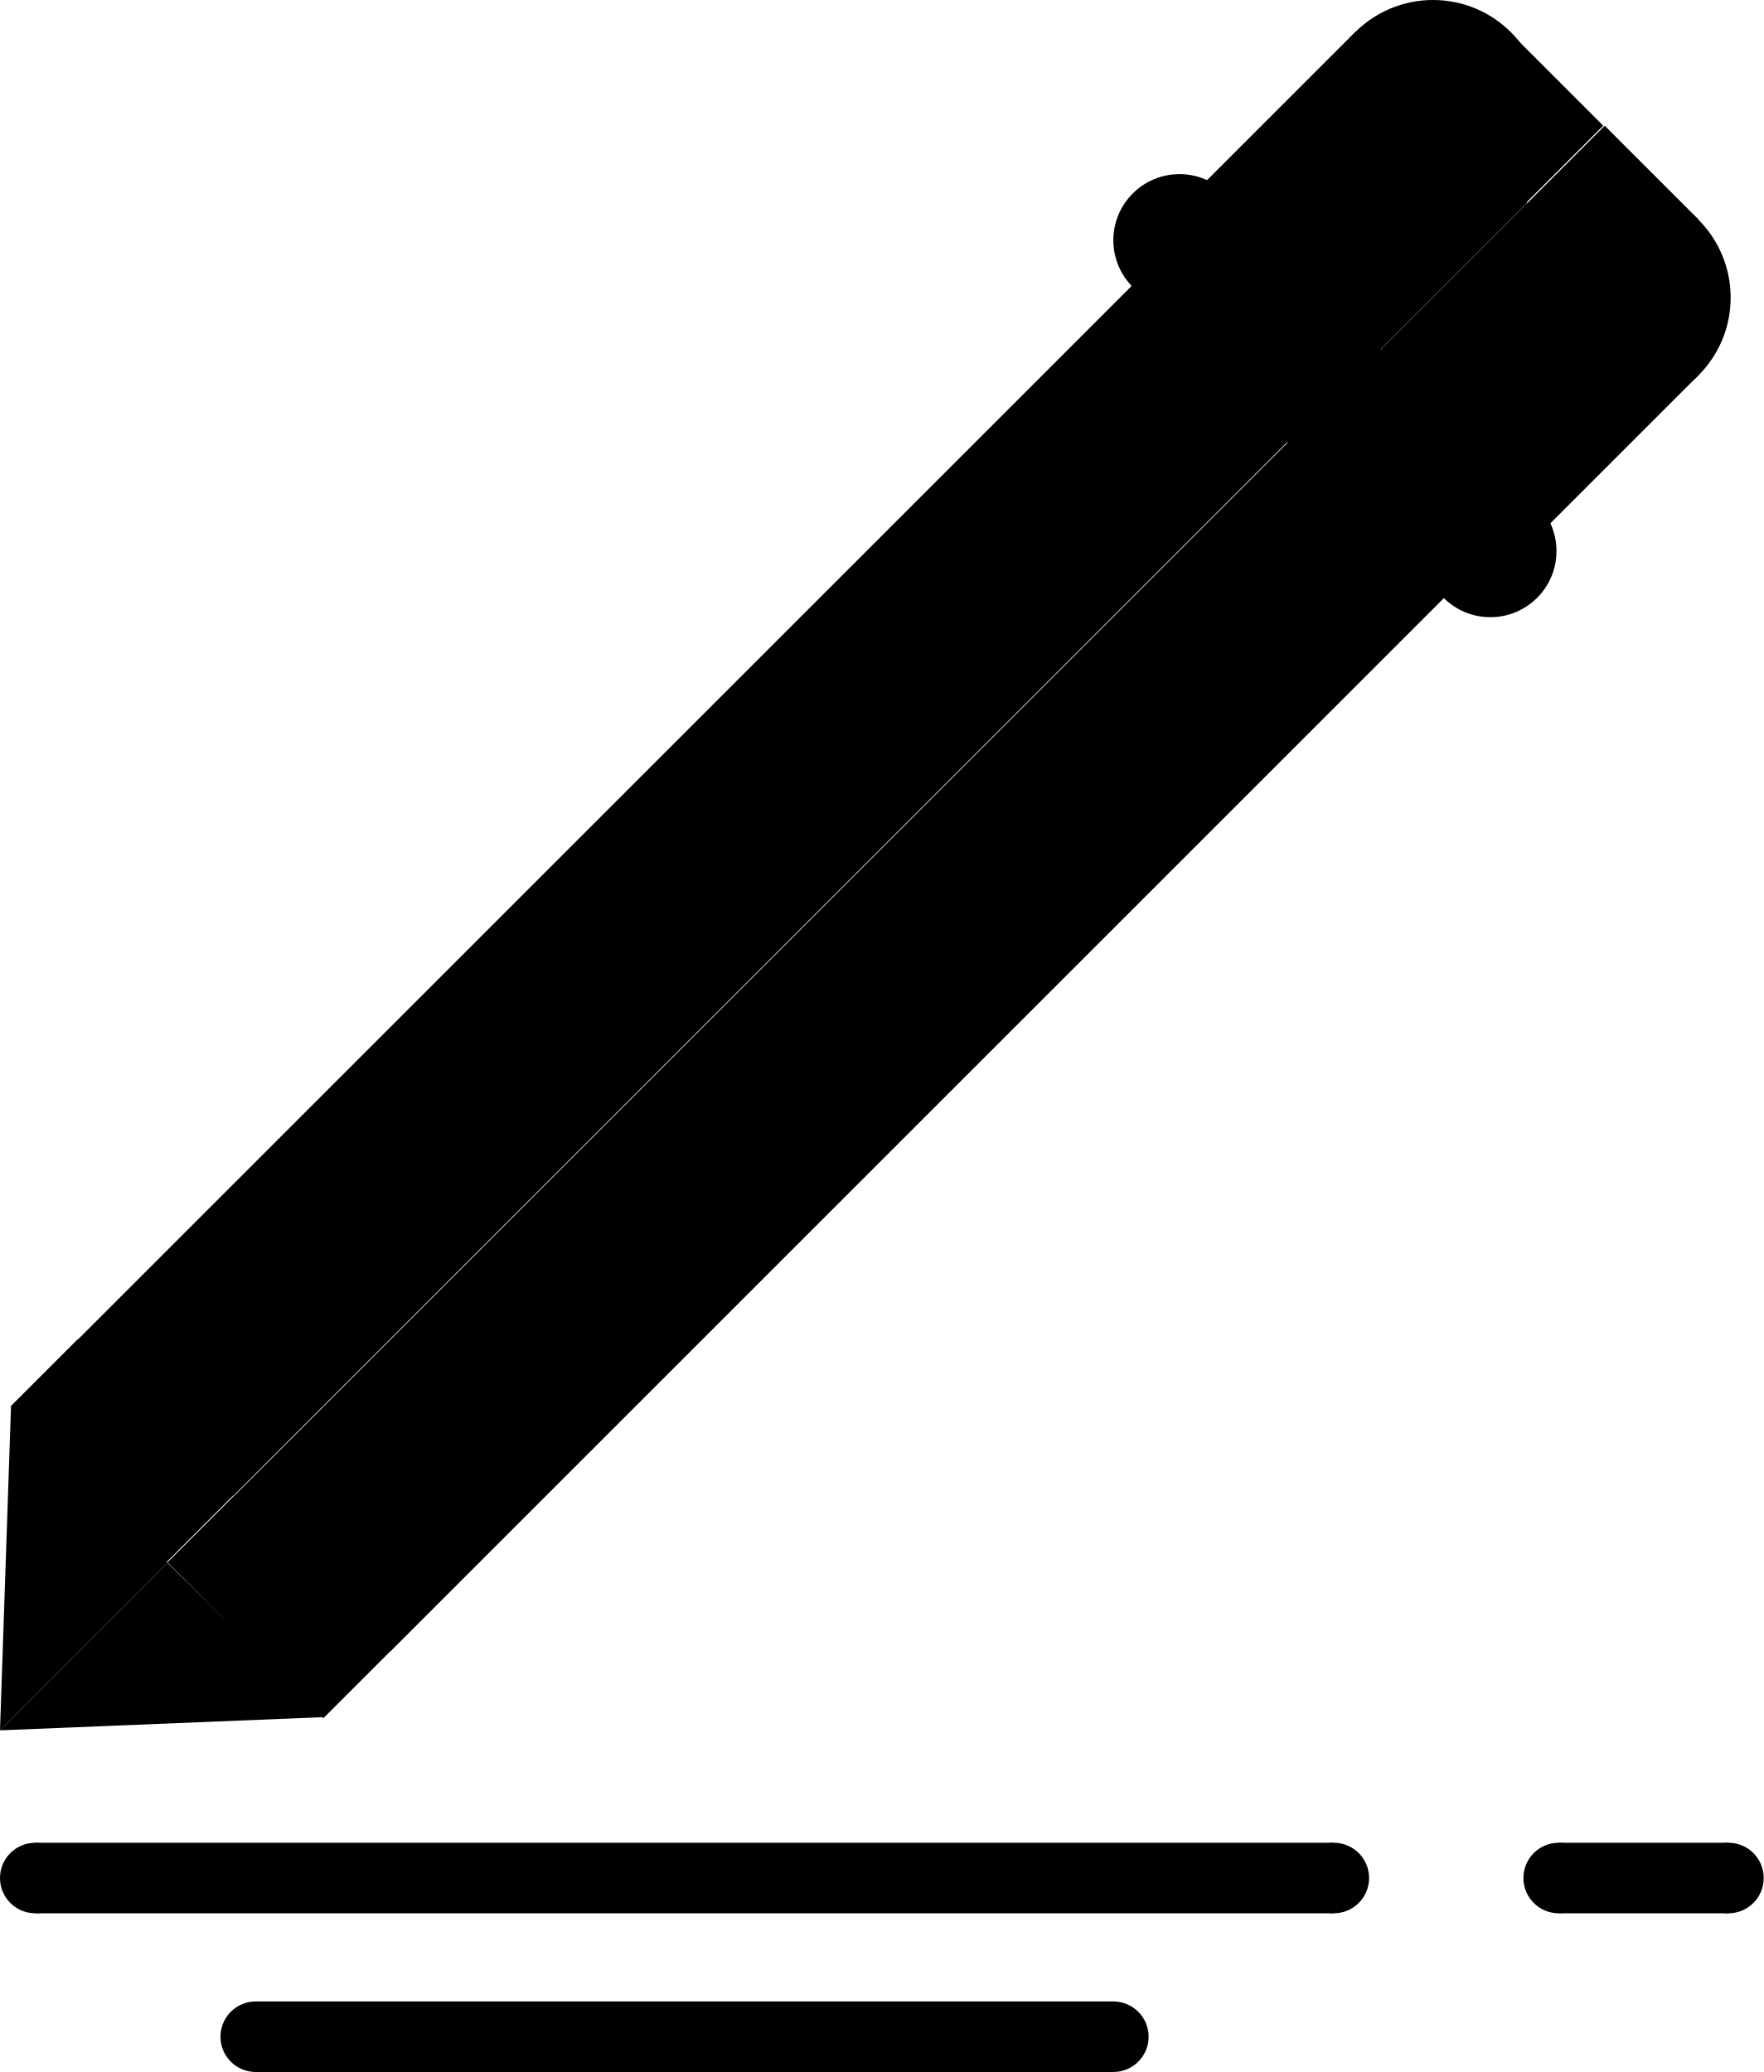
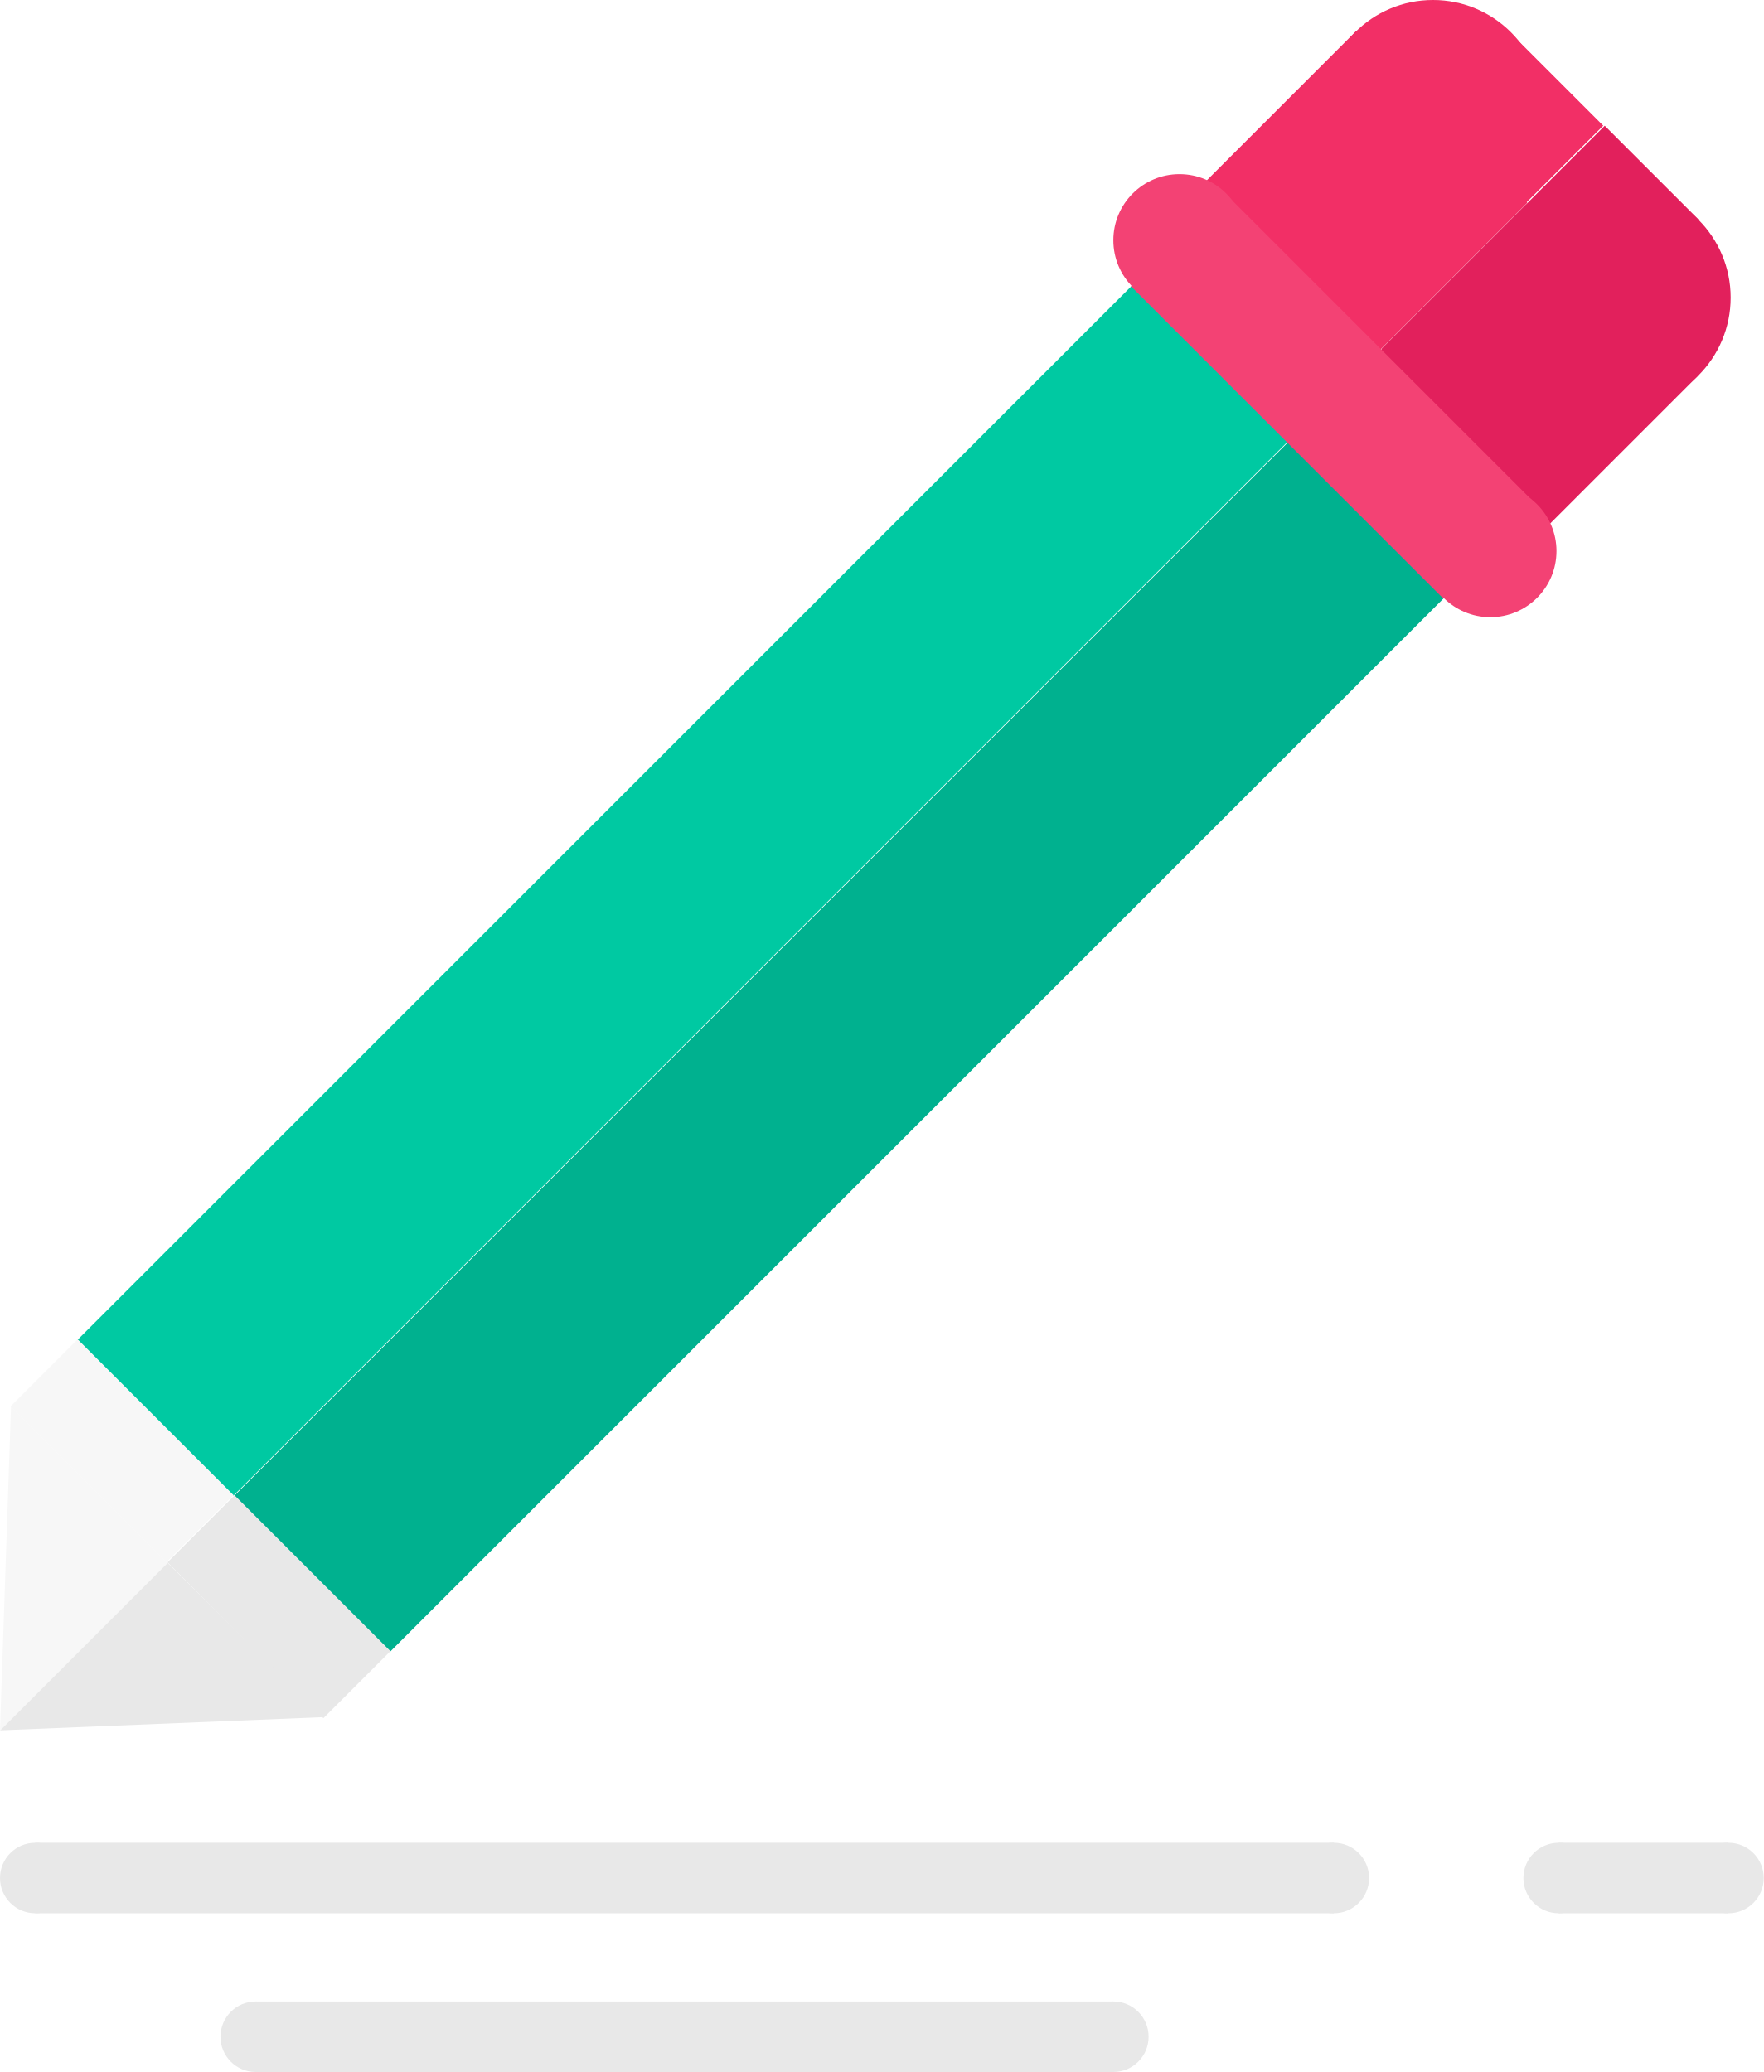
<svg xmlns="http://www.w3.org/2000/svg" version="1.1" id="Layer_1" x="0px" y="0px" viewBox="0 0 80 94" style="enable-background:new 0 0 80 94;" xml:space="preserve">
  <style type="text/css">
	.st0{fill:#00C9A2;}
	.st1{fill:#00B18F;}
	.st2{fill:#E2205C;}
	.st3{fill:#F22F66;}
	.st4{fill:#F34274;}
	.st5{fill:#F7F7F7;}
	.st6{fill:#E8E8E8;}
</style>
  <g id="Edit_-_Green">
-     <rect x="-3.3" y="34.3" transform="matrix(0.7071 -0.7071 0.7071 0.7071 -18.4013 34.196)" className="st0" width="70.7" height="10" />
-     <rect x="3.8" y="41.4" transform="matrix(0.7071 -0.7071 0.7071 0.7071 -21.3287 41.2656)" className="st1" width="70.7" height="10" />
-     <circle className="st2" cx="73.5" cy="13.5" r="5" />
-     <circle className="st3" cx="65" cy="5" r="5" />
-     <rect x="62.6" y="12" transform="matrix(0.7071 -0.7071 0.7071 0.7071 7.7898 53.7481)" className="st2" width="12.3" height="11" />
-     <rect x="54.9" y="4.2" transform="matrix(0.7071 -0.7071 0.7071 0.7071 11.0142 45.9673)" className="st3" width="12.3" height="11" />
-     <rect x="62.7" y="9.9" transform="matrix(0.7071 -0.7071 0.7071 0.7071 11.3417 53.1509)" className="st2" width="14.3" height="6" />
-     <rect x="58.4" y="5.6" transform="matrix(0.7071 -0.7071 0.7071 0.7071 13.1124 48.905)" className="st3" width="14.3" height="6" />
-     <circle className="st4" cx="53.5" cy="10.9" r="3" />
-     <circle className="st4" cx="67.6" cy="25" r="3" />
-     <rect x="57.5" y="7.9" transform="matrix(0.7071 -0.7071 0.7071 0.7071 5.0515 48.0546)" className="st4" width="6" height="20" />
-     <rect x="3.4" y="60.8" transform="matrix(0.7071 -0.7071 0.7071 0.7071 -44.9151 23.2132)" className="st5" width="4.3" height="10" />
-     <rect x="10.5" y="67.9" transform="matrix(0.7071 -0.7071 0.7071 0.7071 -47.8396 30.2898)" className="st6" width="4.3" height="10" />
-     <polygon className="st6" points="0,78.5 14.7,77.9 7.6,70.9  " />
-     <polygon className="st5" points="0,78.5 0.5,63.8 7.6,70.9  " />
-     <circle className="st6" cx="1.6" cy="85.2" r="1.6" />
-     <circle className="st6" cx="60.5" cy="85.2" r="1.6" />
-     <circle className="st6" cx="78.4" cy="85.2" r="1.6" />
-     <circle className="st6" cx="70.7" cy="85.2" r="1.6" />
-     <rect x="70.7" y="83.6" className="st6" width="7.7" height="3.2" />
-     <rect x="1.6" y="83.6" className="st6" width="58.9" height="3.2" />
-     <circle className="st6" cx="11.6" cy="92.4" r="1.6" />
-     <circle className="st6" cx="50.5" cy="92.4" r="1.6" />
-     <rect x="11.6" y="90.8" className="st6" width="38.9" height="3.2" />
+     <rect x="-3.3" y="34.3" transform="matrix(0.7071 -0.7071 0.7071 0.7071 -18.4013 34.196)" class="st0" width="70.7" height="10" />
+     <rect x="3.8" y="41.4" transform="matrix(0.7071 -0.7071 0.7071 0.7071 -21.3287 41.2656)" class="st1" width="70.7" height="10" />
+     <circle class="st2" cx="73.5" cy="13.5" r="5" />
+     <circle class="st3" cx="65" cy="5" r="5" />
+     <rect x="62.6" y="12" transform="matrix(0.7071 -0.7071 0.7071 0.7071 7.7898 53.7481)" class="st2" width="12.3" height="11" />
+     <rect x="54.9" y="4.2" transform="matrix(0.7071 -0.7071 0.7071 0.7071 11.0142 45.9673)" class="st3" width="12.3" height="11" />
+     <rect x="62.7" y="9.9" transform="matrix(0.7071 -0.7071 0.7071 0.7071 11.3417 53.1509)" class="st2" width="14.3" height="6" />
+     <rect x="58.4" y="5.6" transform="matrix(0.7071 -0.7071 0.7071 0.7071 13.1124 48.905)" class="st3" width="14.3" height="6" />
+     <circle class="st4" cx="53.5" cy="10.9" r="3" />
+     <circle class="st4" cx="67.6" cy="25" r="3" />
+     <rect x="57.5" y="7.9" transform="matrix(0.7071 -0.7071 0.7071 0.7071 5.0515 48.0546)" class="st4" width="6" height="20" />
+     <rect x="3.4" y="60.8" transform="matrix(0.7071 -0.7071 0.7071 0.7071 -44.9151 23.2132)" class="st5" width="4.3" height="10" />
+     <rect x="10.5" y="67.9" transform="matrix(0.7071 -0.7071 0.7071 0.7071 -47.8396 30.2898)" class="st6" width="4.3" height="10" />
+     <polygon class="st6" points="0,78.5 14.7,77.9 7.6,70.9  " />
+     <polygon class="st5" points="0,78.5 0.5,63.8 7.6,70.9  " />
+     <circle class="st6" cx="1.6" cy="85.2" r="1.6" />
+     <circle class="st6" cx="60.5" cy="85.2" r="1.6" />
+     <circle class="st6" cx="78.4" cy="85.2" r="1.6" />
+     <circle class="st6" cx="70.7" cy="85.2" r="1.6" />
+     <rect x="70.7" y="83.6" class="st6" width="7.7" height="3.2" />
+     <rect x="1.6" y="83.6" class="st6" width="58.9" height="3.2" />
+     <circle class="st6" cx="11.6" cy="92.4" r="1.6" />
+     <circle class="st6" cx="50.5" cy="92.4" r="1.6" />
+     <rect x="11.6" y="90.8" class="st6" width="38.9" height="3.2" />
  </g>
</svg>
